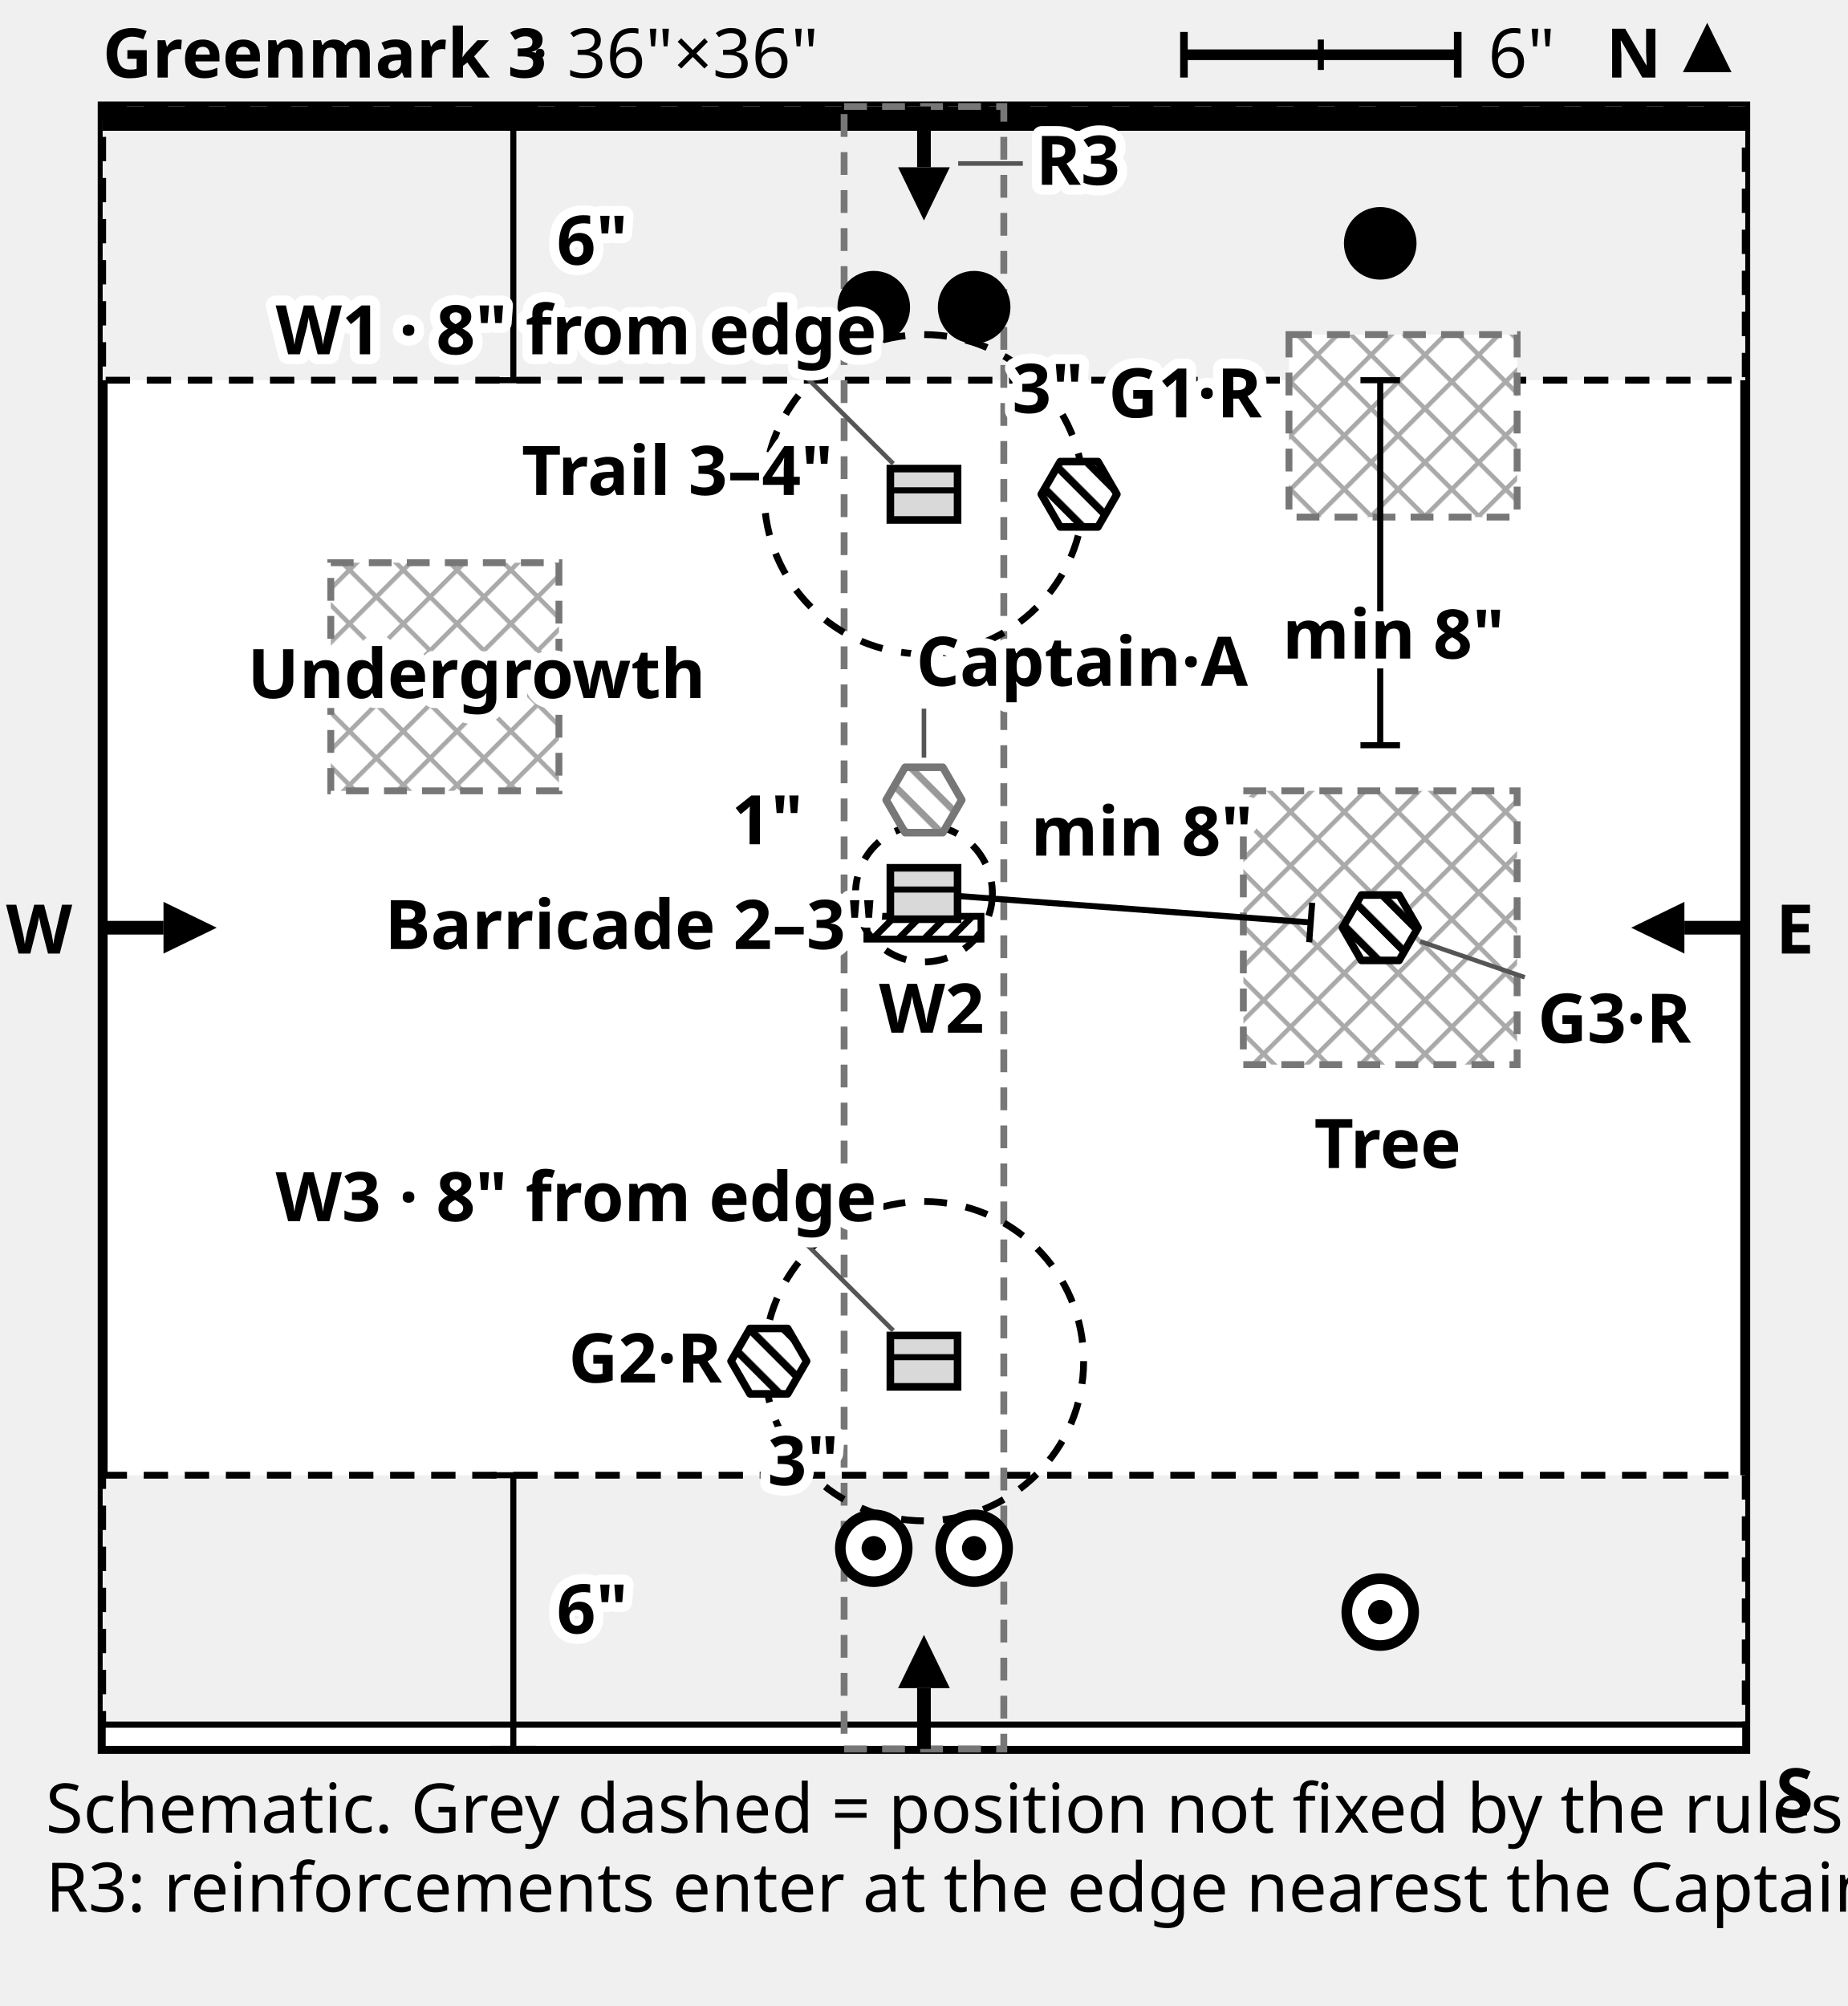
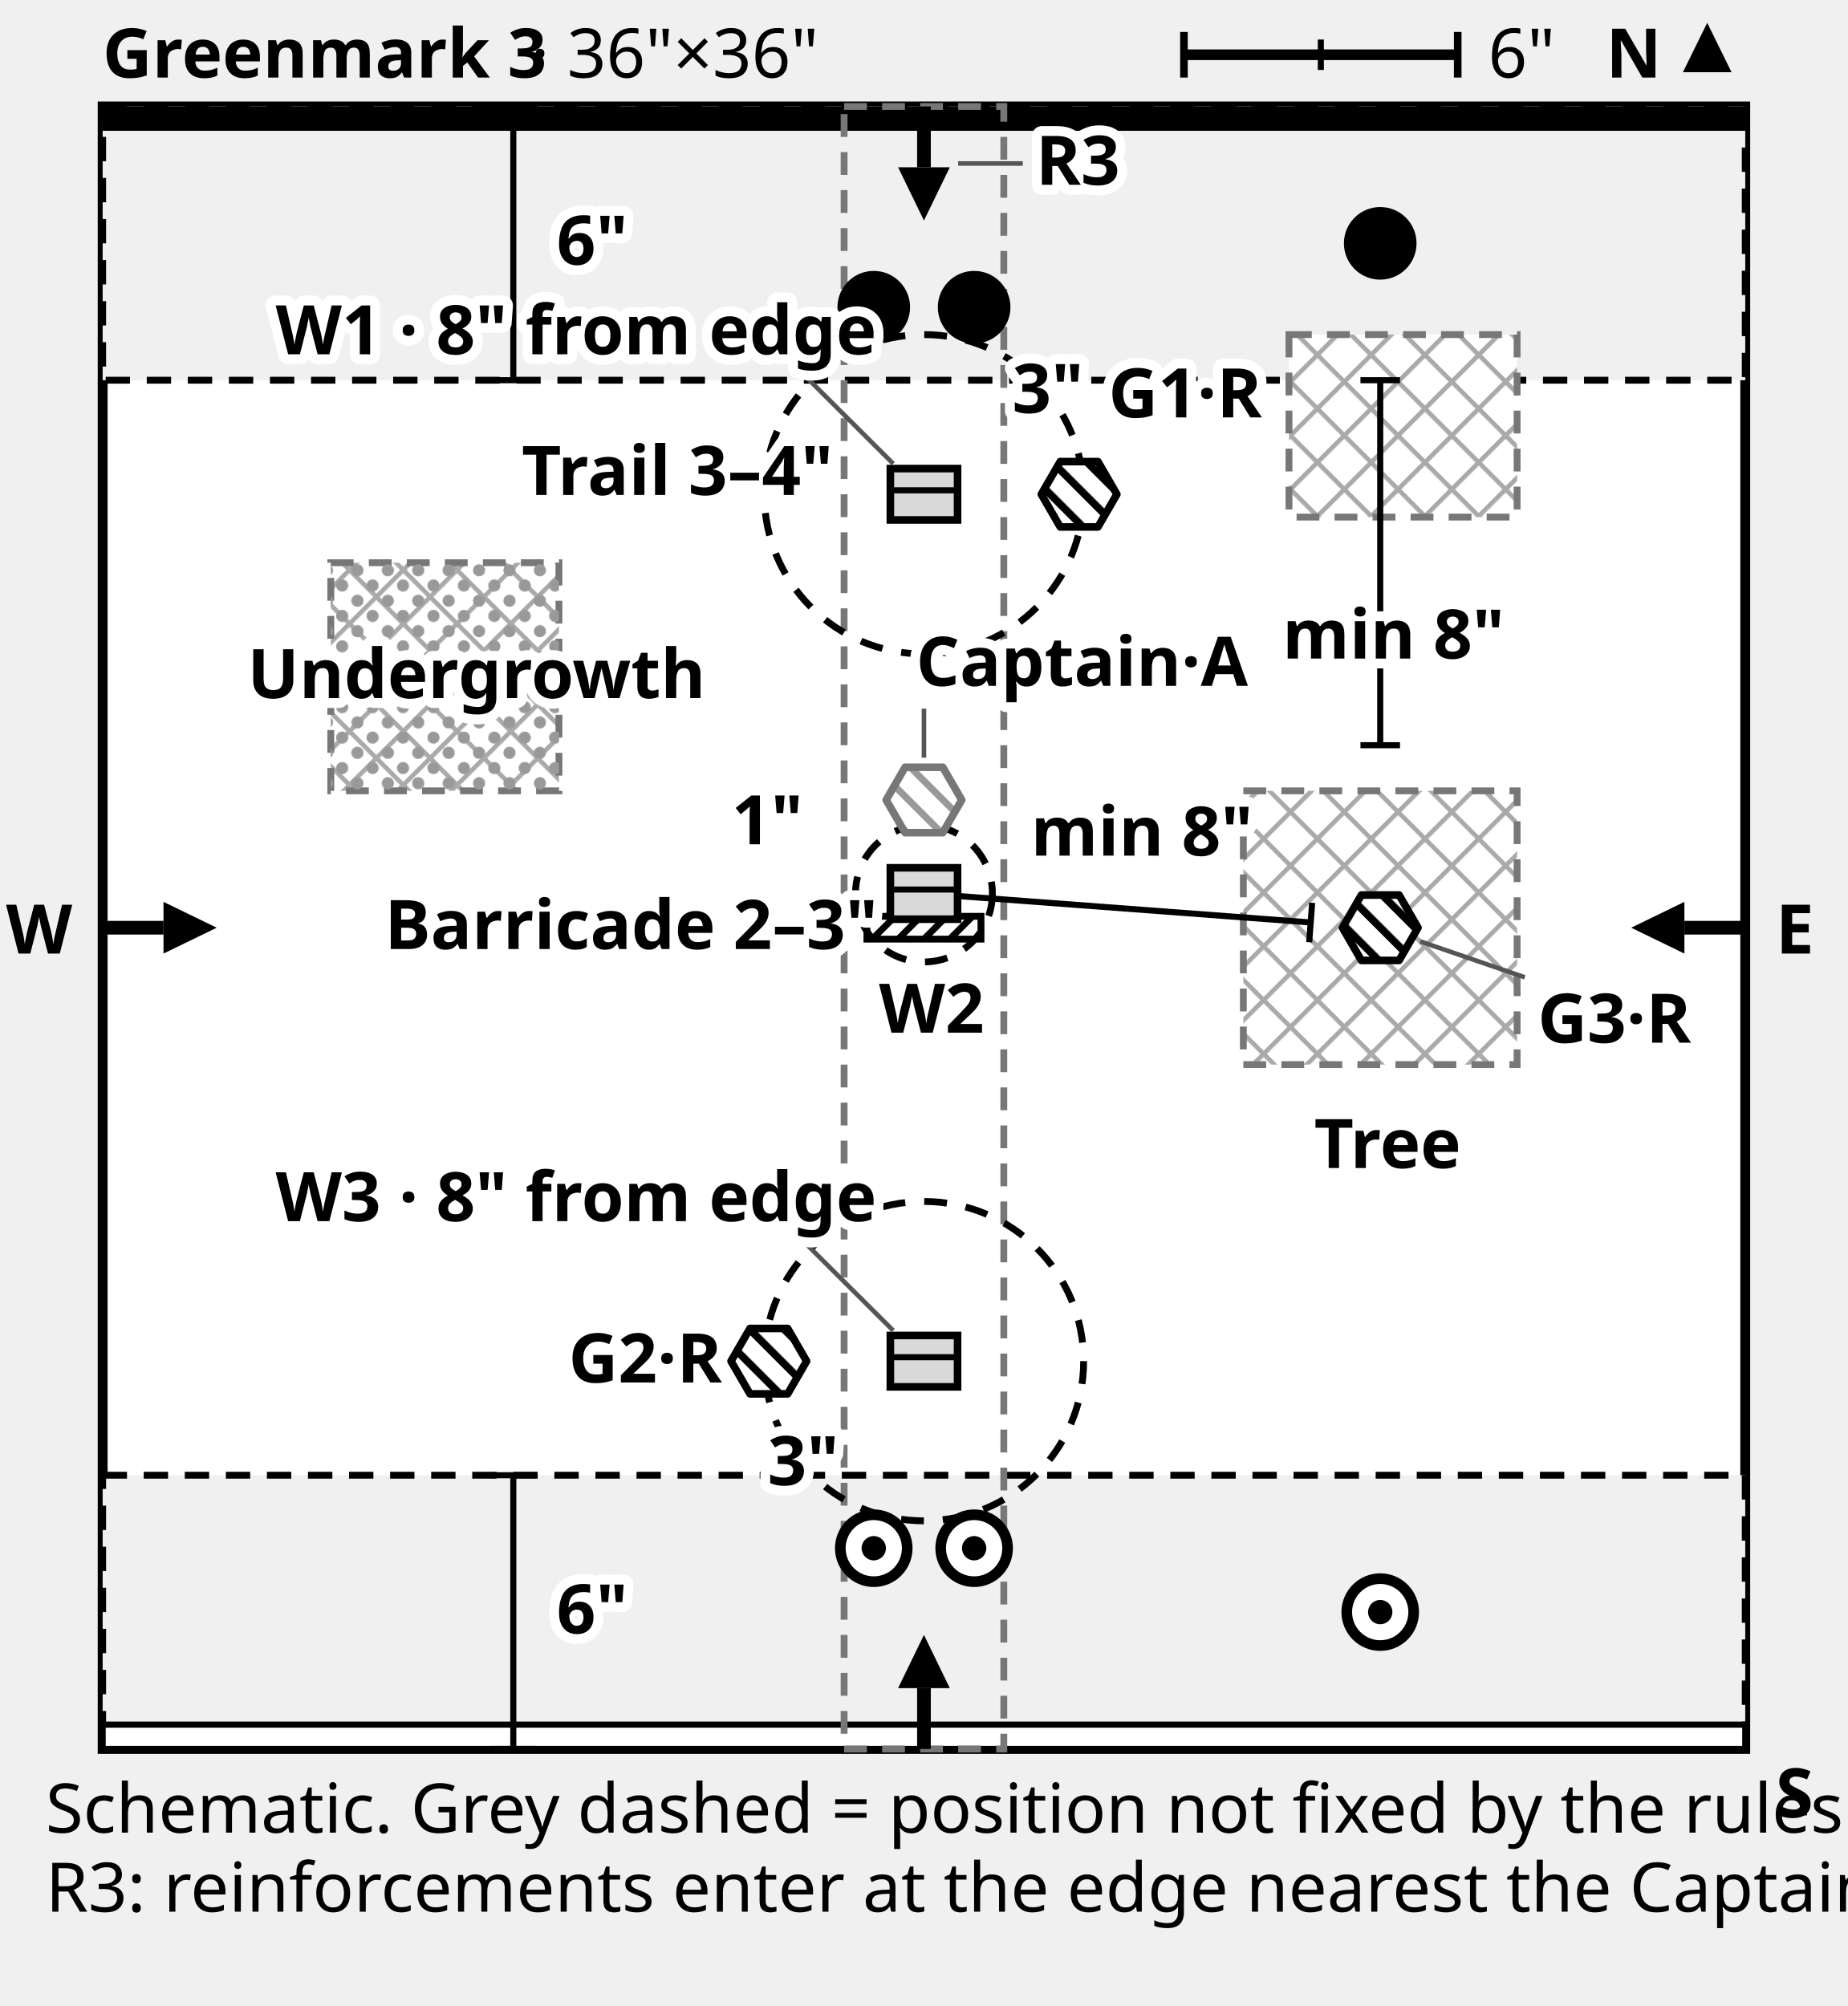
<svg xmlns="http://www.w3.org/2000/svg" width="243pt" height="263.8pt" viewBox="0 0 243 263.8">
  <defs>
    <pattern id="p-cover" width="5" height="5" patternUnits="userSpaceOnUse" patternTransform="rotate(45)">
      <rect width="5" height="5" fill="#fff" />
      <path d="M0 0.5H5M0.5 0V5" stroke="#444" stroke-width="0.7" fill="none" />
    </pattern>
    <pattern id="p-diff" width="4" height="4" patternUnits="userSpaceOnUse">
      <rect width="4" height="4" fill="#fff" />
      <circle cx="1" cy="1" r="0.75" fill="#222" />
      <circle cx="3" cy="3" r="0.75" fill="#222" />
    </pattern>
    <pattern id="p-imp" width="2.4" height="2.4" patternUnits="userSpaceOnUse" patternTransform="rotate(45)">
      <rect width="2.4" height="2.4" fill="#fff" />
      <path d="M0.4 0V2.4" stroke="#000" stroke-width="0.95" fill="none" />
    </pattern>
    <pattern id="p-mon" width="3.2" height="3.2" patternUnits="userSpaceOnUse" patternTransform="rotate(-45)">
      <rect width="3.2" height="3.2" fill="#fff" />
      <path d="M0.5 0V3.2" stroke="#000" stroke-width="1" fill="none" />
    </pattern>
    <pattern id="p-aoe" width="4" height="4" patternUnits="userSpaceOnUse" patternTransform="rotate(-45)">
      <rect width="4" height="4" fill="#fff" />
      <path d="M0.5 0V4" stroke="#777" stroke-width="1.4" fill="none" />
    </pattern>
  </defs>
  <defs>
    <pattern id="p-cover-l" width="5" height="5" patternUnits="userSpaceOnUse" patternTransform="rotate(45)">
      <rect width="5" height="5" fill="#fff" />
      <path d="M0 0.5H5M0.5 0V5" stroke="#aaa" stroke-width="0.6" fill="none" />
    </pattern>
    <pattern id="p-diff-l" width="4" height="4" patternUnits="userSpaceOnUse">
      <rect width="4" height="4" fill="#fff" />
      <circle cx="1" cy="1" r="0.7" fill="#999" />
      <circle cx="3" cy="3" r="0.7" fill="#999" />
    </pattern>
    <pattern id="p-imp-l" width="2.6" height="2.6" patternUnits="userSpaceOnUse" patternTransform="rotate(45)">
      <rect width="2.6" height="2.6" fill="#fff" />
      <path d="M0.4 0V2.6" stroke="#aaa" stroke-width="0.8" fill="none" />
    </pattern>
    <pattern id="p-mon-l" width="3.2" height="3.2" patternUnits="userSpaceOnUse" patternTransform="rotate(-45)">
      <rect width="3.2" height="3.2" fill="#fff" />
      <path d="M0.5 0V3.2" stroke="#999" stroke-width="0.9" fill="none" />
    </pattern>
    <pattern id="p-water" width="6" height="4" patternUnits="userSpaceOnUse">
      <rect width="6" height="4" fill="#fff" />
      <path d="M0 2.2Q1.5 0.4 3 2.2T6 2.2" stroke="#333" stroke-width="0.8" fill="none" />
    </pattern>
    <pattern id="p-water-l" width="6" height="4" patternUnits="userSpaceOnUse">
      <rect width="6" height="4" fill="#fff" />
      <path d="M0 2.2Q1.5 0.4 3 2.2T6 2.2" stroke="#aaa" stroke-width="0.8" fill="none" />
    </pattern>
    <pattern id="p-slip" width="6" height="6" patternUnits="userSpaceOnUse" patternTransform="rotate(-30)">
      <rect width="6" height="6" fill="#fff" />
      <path d="M0.5 1.5H3.5M3.5 4.5H5.5" stroke="#333" stroke-width="0.9" fill="none" />
    </pattern>
    <pattern id="p-slip-l" width="6" height="6" patternUnits="userSpaceOnUse" patternTransform="rotate(-30)">
      <rect width="6" height="6" fill="#fff" />
      <path d="M0.5 1.5H3.5M3.5 4.5H5.5" stroke="#aaa" stroke-width="0.9" fill="none" />
    </pattern>
    <pattern id="p-dark" width="4" height="4" patternUnits="userSpaceOnUse">
      <rect width="4" height="4" fill="#d9d9d9" />
      <path d="M0 4L4 0" stroke="#fff" stroke-width="0.9" fill="none" />
    </pattern>
    <pattern id="p-diffo" width="4" height="4" patternUnits="userSpaceOnUse">
      <circle cx="1" cy="1" r="0.8" fill="#222" />
      <circle cx="3" cy="3" r="0.8" fill="#222" />
    </pattern>
    <pattern id="p-diffo-l" width="4" height="4" patternUnits="userSpaceOnUse">
      <circle cx="1" cy="1" r="0.8" fill="#999" />
      <circle cx="3" cy="3" r="0.8" fill="#999" />
    </pattern>
    <pattern id="p-chasm" width="6" height="6" patternUnits="userSpaceOnUse">
      <rect width="6" height="6" fill="#d4d4d4" />
      <path d="M1.5 0V6M4.5 0V6" stroke="#333" stroke-width="1.1" stroke-dasharray="2.6 1.6" fill="none" />
    </pattern>
    <pattern id="p-chasm-l" width="6" height="6" patternUnits="userSpaceOnUse">
      <rect width="6" height="6" fill="#efefef" />
      <path d="M1.5 0V6M4.5 0V6" stroke="#aaa" stroke-width="1.1" stroke-dasharray="2.6 1.6" fill="none" />
    </pattern>
    <clipPath id="bclip">
      <rect x="13.5" y="14" width="216" height="216" />
    </clipPath>
  </defs>
  <rect x="13.5" y="14" width="216" height="216" fill="#fff" stroke="#000" stroke-width="1.3" />
  <g data-glyph="zone-A">
    <rect x="13.5" y="14" width="216" height="36" fill="#f0f0f0" stroke="#000" stroke-width="0.9" stroke-dasharray="3.2 2.2" />
    <rect x="13.5" y="14" width="216" height="3.2" fill="#000" />
  </g>
  <g data-glyph="dim">
    <line x1="67.5" y1="14" x2="67.5" y2="50" stroke="#000" stroke-width="0.8" stroke-linecap="butt" />
    <line x1="70.5" y1="14" x2="64.5" y2="14" stroke="#000" stroke-width="0.8" stroke-linecap="butt" />
    <line x1="70.5" y1="50" x2="64.5" y2="50" stroke="#000" stroke-width="0.8" stroke-linecap="butt" />
  </g>
  <g data-glyph="zone-B">
    <rect x="13.5" y="194" width="216" height="36" fill="#f0f0f0" stroke="#000" stroke-width="0.9" stroke-dasharray="3.2 2.2" />
    <rect x="13.5" y="226.8" width="216" height="3.2" fill="#fff" stroke="#000" stroke-width="0.8" />
  </g>
  <g data-glyph="dim">
    <line x1="67.5" y1="194" x2="67.5" y2="230" stroke="#000" stroke-width="0.8" stroke-linecap="butt" />
    <line x1="70.5" y1="194" x2="64.5" y2="194" stroke="#000" stroke-width="0.8" stroke-linecap="butt" />
    <line x1="70.5" y1="230" x2="64.5" y2="230" stroke="#000" stroke-width="0.8" stroke-linecap="butt" />
  </g>
  <g data-glyph="ter-open" data-state="illus">
    <rect x="111" y="14" width="21" height="216" fill="none" stroke="#777" stroke-width="0.9" stroke-dasharray="3 2" />
  </g>
  <g data-glyph="ter-impassable">
    <rect x="114" y="120.5" width="15" height="3" fill="url(#p-imp)" stroke="#000" stroke-width="0.9" />
  </g>
  <g data-glyph="ter-cover" data-state="illus">
    <rect x="163.5" y="104" width="36" height="36" fill="url(#p-cover-l)" stroke="#777" stroke-width="0.9" stroke-dasharray="3 2" />
  </g>
-   <g data-glyph="ter-cover" data-state="illus">
+   <g data-glyph="ter-coverdiff" data-state="illus">
    <rect x="43.5" y="74" width="30" height="30" fill="url(#p-cover-l)" stroke="#777" stroke-width="0.9" stroke-dasharray="3 2" />
+     <rect x="43.5" y="74" width="30" height="30" fill="url(#p-diffo-l)" />
  </g>
  <g data-glyph="ter-cover" data-state="illus">
    <rect x="169.5" y="44" width="30" height="24" fill="url(#p-cover-l)" stroke="#777" stroke-width="0.9" stroke-dasharray="3 2" />
  </g>
  <g data-glyph="ring">
    <g clip-path="url(#bclip)">
      <circle cx="121.5" cy="117.5" r="9" fill="none" stroke="#000" stroke-width="0.9" stroke-dasharray="3 2.5" />
    </g>
  </g>
  <g data-glyph="ring">
    <g clip-path="url(#bclip)">
      <circle cx="121.5" cy="65" r="21" fill="none" stroke="#000" stroke-width="0.9" stroke-dasharray="3 2.5" />
    </g>
  </g>
  <g data-glyph="ring">
    <g clip-path="url(#bclip)">
      <circle cx="121.5" cy="179" r="21" fill="none" stroke="#000" stroke-width="0.9" stroke-dasharray="3 2.5" />
    </g>
  </g>
  <g data-glyph="dim">
    <line x1="124.49" y1="117.72" x2="172.36" y2="121.31" stroke="#000" stroke-width="0.8" stroke-linecap="butt" />
    <line x1="124.69" y1="115.13" x2="124.3" y2="120.32" stroke="#000" stroke-width="0.8" stroke-linecap="butt" />
    <line x1="172.55" y1="118.72" x2="172.16" y2="123.91" stroke="#000" stroke-width="0.8" stroke-linecap="butt" />
  </g>
  <g data-glyph="dim">
    <line x1="181.5" y1="50" x2="181.5" y2="98" stroke="#000" stroke-width="0.8" stroke-linecap="butt" />
    <line x1="184.1" y1="50" x2="178.9" y2="50" stroke="#000" stroke-width="0.8" stroke-linecap="butt" />
    <line x1="184.1" y1="98" x2="178.9" y2="98" stroke="#000" stroke-width="0.8" stroke-linecap="butt" />
  </g>
  <g data-glyph="chest">
    <rect x="117.08" y="61.62" width="8.84" height="6.76" fill="#d9d9d9" stroke="#000" stroke-width="1" />
    <line x1="117.08" y1="64.48" x2="125.92" y2="64.48" stroke="#000" stroke-width="0.8" stroke-linecap="butt" />
  </g>
  <g data-glyph="chest">
    <rect x="117.08" y="114.12" width="8.84" height="6.76" fill="#d9d9d9" stroke="#000" stroke-width="1" />
    <line x1="117.08" y1="116.98" x2="125.92" y2="116.98" stroke="#000" stroke-width="0.8" stroke-linecap="butt" />
  </g>
  <g data-glyph="chest">
    <rect x="117.08" y="175.62" width="8.84" height="6.76" fill="#d9d9d9" stroke="#000" stroke-width="1" />
    <line x1="117.08" y1="178.48" x2="125.92" y2="178.48" stroke="#000" stroke-width="0.8" stroke-linecap="butt" />
  </g>
  <g data-glyph="mon" data-state="illus">
    <polygon points="126.47,105.2 123.98,109.5 119.02,109.5 116.53,105.2 119.02,100.9 123.98,100.9" fill="url(#p-mon-l)" stroke="#777" stroke-width="1" stroke-linejoin="round" />
  </g>
  <g data-glyph="mon">
    <polygon points="146.87,65 144.38,69.3 139.42,69.3 136.93,65 139.42,60.7 144.38,60.7" fill="url(#p-mon)" stroke="#000" stroke-width="1" stroke-linejoin="round" />
  </g>
  <g data-glyph="mon">
    <polygon points="106.07,179 103.58,183.3 98.62,183.3 96.13,179 98.62,174.7 103.58,174.7" fill="url(#p-mon)" stroke="#000" stroke-width="1" stroke-linejoin="round" />
  </g>
  <g data-glyph="mon">
    <polygon points="186.47,122 183.98,126.3 179.02,126.3 176.53,122 179.02,117.7 183.98,117.7" fill="url(#p-mon)" stroke="#000" stroke-width="1" stroke-linejoin="round" />
  </g>
  <g data-glyph="arr-arrive">
    <line x1="121.5" y1="14" x2="121.5" y2="22" stroke="#000" stroke-width="1.8" stroke-linecap="butt" />
    <polygon points="121.5,29 118.1,22 124.9,22" fill="#000" />
  </g>
  <g data-glyph="arr-arrive">
    <line x1="229.5" y1="122" x2="221.5" y2="122" stroke="#000" stroke-width="1.8" stroke-linecap="butt" />
    <polygon points="214.5,122 221.5,118.6 221.5,125.4" fill="#000" />
  </g>
  <g data-glyph="arr-arrive">
    <line x1="121.5" y1="230" x2="121.5" y2="222" stroke="#000" stroke-width="1.8" stroke-linecap="butt" />
    <polygon points="121.5,215 124.9,222 118.1,222" fill="#000" />
  </g>
  <g data-glyph="arr-arrive">
    <line x1="13.5" y1="122" x2="21.5" y2="122" stroke="#000" stroke-width="1.8" stroke-linecap="butt" />
    <polygon points="28.5,122 21.5,125.4 21.5,118.6" fill="#000" />
  </g>
  <g data-glyph="hero-A">
    <circle cx="114.9" cy="40.4" r="4.4" fill="#000" stroke="#000" stroke-width="0.75" />
  </g>
  <g data-glyph="hero-A">
    <circle cx="128.1" cy="40.4" r="4.4" fill="#000" stroke="#000" stroke-width="0.75" />
  </g>
  <g data-glyph="hero-A">
    <circle cx="181.5" cy="32" r="4.4" fill="#000" stroke="#000" stroke-width="0.75" />
  </g>
  <g data-glyph="hero-B">
    <circle cx="114.9" cy="203.6" r="4.4" fill="#fff" stroke="#000" stroke-width="1.4" />
    <circle cx="114.9" cy="203.6" r="1.6" fill="#000" />
  </g>
  <g data-glyph="hero-B">
    <circle cx="128.1" cy="203.6" r="4.4" fill="#fff" stroke="#000" stroke-width="1.4" />
    <circle cx="128.1" cy="203.6" r="1.6" fill="#000" />
  </g>
  <g data-glyph="hero-B">
    <circle cx="181.5" cy="212" r="4.4" fill="#fff" stroke="#000" stroke-width="1.4" />
    <circle cx="181.5" cy="212" r="1.6" fill="#000" />
  </g>
  <text x="172.8" y="153.6" font-family="'Source Sans 3'" font-size="9" font-weight="600" fill="#000" stroke="#fff" stroke-width="2.6" stroke-linejoin="round" paint-order="stroke">Tree</text>
  <text x="32.54" y="91.8" font-family="'Source Sans 3'" font-size="9" font-weight="600" fill="#000" stroke="#fff" stroke-width="2.6" stroke-linejoin="round" paint-order="stroke">Undergrowth</text>
  <text x="96.21" y="111.03" font-family="'Source Sans 3'" font-size="9" font-weight="600" fill="#000" stroke="#fff" stroke-width="2.6" stroke-linejoin="round" paint-order="stroke">1"</text>
  <text x="133.11" y="54.3" font-family="'Source Sans 3'" font-size="9" font-weight="600" fill="#000" stroke="#fff" stroke-width="2.6" stroke-linejoin="round" paint-order="stroke">3"</text>
  <text x="100.94" y="195.3" font-family="'Source Sans 3'" font-size="9" font-weight="600" fill="#000" stroke="#fff" stroke-width="2.6" stroke-linejoin="round" paint-order="stroke">3"</text>
  <text x="73.2" y="34.8" font-family="'Source Sans 3'" font-size="9" font-weight="600" fill="#000" stroke="#fff" stroke-width="2.6" stroke-linejoin="round" paint-order="stroke">6"</text>
  <text x="73.2" y="214.8" font-family="'Source Sans 3'" font-size="9" font-weight="600" fill="#000" stroke="#fff" stroke-width="2.6" stroke-linejoin="round" paint-order="stroke">6"</text>
  <g data-glyph="range">
    <text x="68.59" y="65.09" font-family="'Source Sans 3'" font-size="9" font-weight="600" fill="#000" stroke="#fff" stroke-width="2.6" stroke-linejoin="round" paint-order="stroke">Trail 3–4"</text>
  </g>
  <g data-glyph="range">
    <text x="50.58" y="124.8" font-family="'Source Sans 3'" font-size="9" font-weight="600" fill="#000" stroke="#fff" stroke-width="2.6" stroke-linejoin="round" paint-order="stroke">Barricade 2–3"</text>
  </g>
  <text x="135.55" y="112.52" font-family="'Source Sans 3'" font-size="9" font-weight="600" fill="#000" stroke="#fff" stroke-width="2.6" stroke-linejoin="round" paint-order="stroke">min 8"</text>
  <text x="168.63" y="86.6" font-family="'Source Sans 3'" font-size="9" font-weight="600" fill="#000" stroke="#fff" stroke-width="2.6" stroke-linejoin="round" paint-order="stroke">min 8"</text>
  <g data-glyph="leader">
    <line x1="117.46" y1="60.98" x2="106.02" y2="49.59" stroke="#555" stroke-width="0.6" stroke-linecap="butt" />
  </g>
  <text x="36.25" y="46.59" font-family="'Source Sans 3'" font-size="9" font-weight="600" fill="#000" stroke="#fff" stroke-width="2.6" stroke-linejoin="round" paint-order="stroke">W1 · 8" from edge</text>
  <text x="115.59" y="135.8" font-family="'Source Sans 3'" font-size="9" font-weight="600" fill="#000" stroke="#fff" stroke-width="2.6" stroke-linejoin="round" paint-order="stroke">W2</text>
  <g data-glyph="leader">
    <line x1="117.46" y1="174.98" x2="106.02" y2="163.59" stroke="#555" stroke-width="0.6" stroke-linecap="butt" />
  </g>
  <text x="36.25" y="160.59" font-family="'Source Sans 3'" font-size="9" font-weight="600" fill="#000" stroke="#fff" stroke-width="2.6" stroke-linejoin="round" paint-order="stroke">W3 · 8" from edge</text>
  <g data-glyph="leader">
    <line x1="121.5" y1="99.64" x2="121.5" y2="93.19" stroke="#555" stroke-width="0.6" stroke-linecap="butt" />
  </g>
  <text x="120.47" y="90.19" font-family="'Source Sans 3'" font-size="9" font-weight="600" fill="#000" stroke="#fff" stroke-width="2.6" stroke-linejoin="round" paint-order="stroke">Captain·A</text>
  <text x="145.77" y="54.89" font-family="'Source Sans 3'" font-size="9" font-weight="600" fill="#000" stroke="#fff" stroke-width="2.6" stroke-linejoin="round" paint-order="stroke">G1·R</text>
  <text x="74.77" y="181.8" font-family="'Source Sans 3'" font-size="9" font-weight="600" fill="#000" stroke="#fff" stroke-width="2.6" stroke-linejoin="round" paint-order="stroke">G2·R</text>
  <g data-glyph="leader">
    <line x1="186.76" y1="123.8" x2="200.51" y2="128.52" stroke="#555" stroke-width="0.6" stroke-linecap="butt" />
  </g>
  <text x="202.21" y="137.12" font-family="'Source Sans 3'" font-size="9" font-weight="600" fill="#000" stroke="#fff" stroke-width="2.6" stroke-linejoin="round" paint-order="stroke">G3·R</text>
  <g data-glyph="leader">
    <line x1="126" y1="21.5" x2="134.5" y2="21.5" stroke="#555" stroke-width="0.6" stroke-linecap="butt" />
  </g>
  <text x="136.2" y="24.3" font-family="'Source Sans 3'" font-size="9" font-weight="600" fill="#000" stroke="#fff" stroke-width="2.6" stroke-linejoin="round" paint-order="stroke">R3</text>
  <text x="13.5" y="10.2" font-weight="700" font-family="'Source Sans 3'" font-size="9" fill="#000">Greenmark 3</text>
  <text x="69.82" y="10.2" font-weight="400" font-family="'Source Sans 3'" font-size="9" fill="#000">·  36"×36"</text>
  <g data-glyph="compass">
    <polygon points="224.5,3 221.3,9.5 227.7,9.5" fill="#000" />
    <text x="218.5" y="10.2" font-weight="700" font-family="'Source Sans 3'" font-size="9" fill="#000" text-anchor="end">N</text>
  </g>
  <g data-glyph="scale">
    <line x1="155.69" y1="7.2" x2="191.69" y2="7.2" stroke="#000" stroke-width="1.4" stroke-linecap="butt" />
    <line x1="155.69" y1="4.2" x2="155.69" y2="10.2" stroke="#000" stroke-width="1" stroke-linecap="butt" />
    <line x1="191.69" y1="4.2" x2="191.69" y2="10.2" stroke="#000" stroke-width="1" stroke-linecap="butt" />
    <line x1="173.69" y1="5.2" x2="173.69" y2="9.2" stroke="#000" stroke-width="0.8" stroke-linecap="butt" />
    <text x="195.69" y="10.2" font-weight="400" font-family="'Source Sans 3'" font-size="9" fill="#000">6"</text>
  </g>
  <text x="9.5" y="125.4" font-weight="700" font-family="'Source Sans 3'" font-size="9" fill="#000" text-anchor="end">W</text>
  <text x="233.5" y="125.4" font-weight="700" font-family="'Source Sans 3'" font-size="9" fill="#000">E</text>
  <text x="233.5" y="239" font-weight="700" font-family="'Source Sans 3'" font-size="9" fill="#000">S</text>
  <text x="6" y="241" font-weight="400" font-family="'Source Sans 3'" font-size="9" fill="#000">Schematic. Grey dashed = position not fixed by the rules.</text>
  <text x="6" y="251.4" font-weight="400" font-family="'Source Sans 3'" font-size="9" fill="#000">R3: reinforcements enter at the edge nearest the Captain.</text>
</svg>
